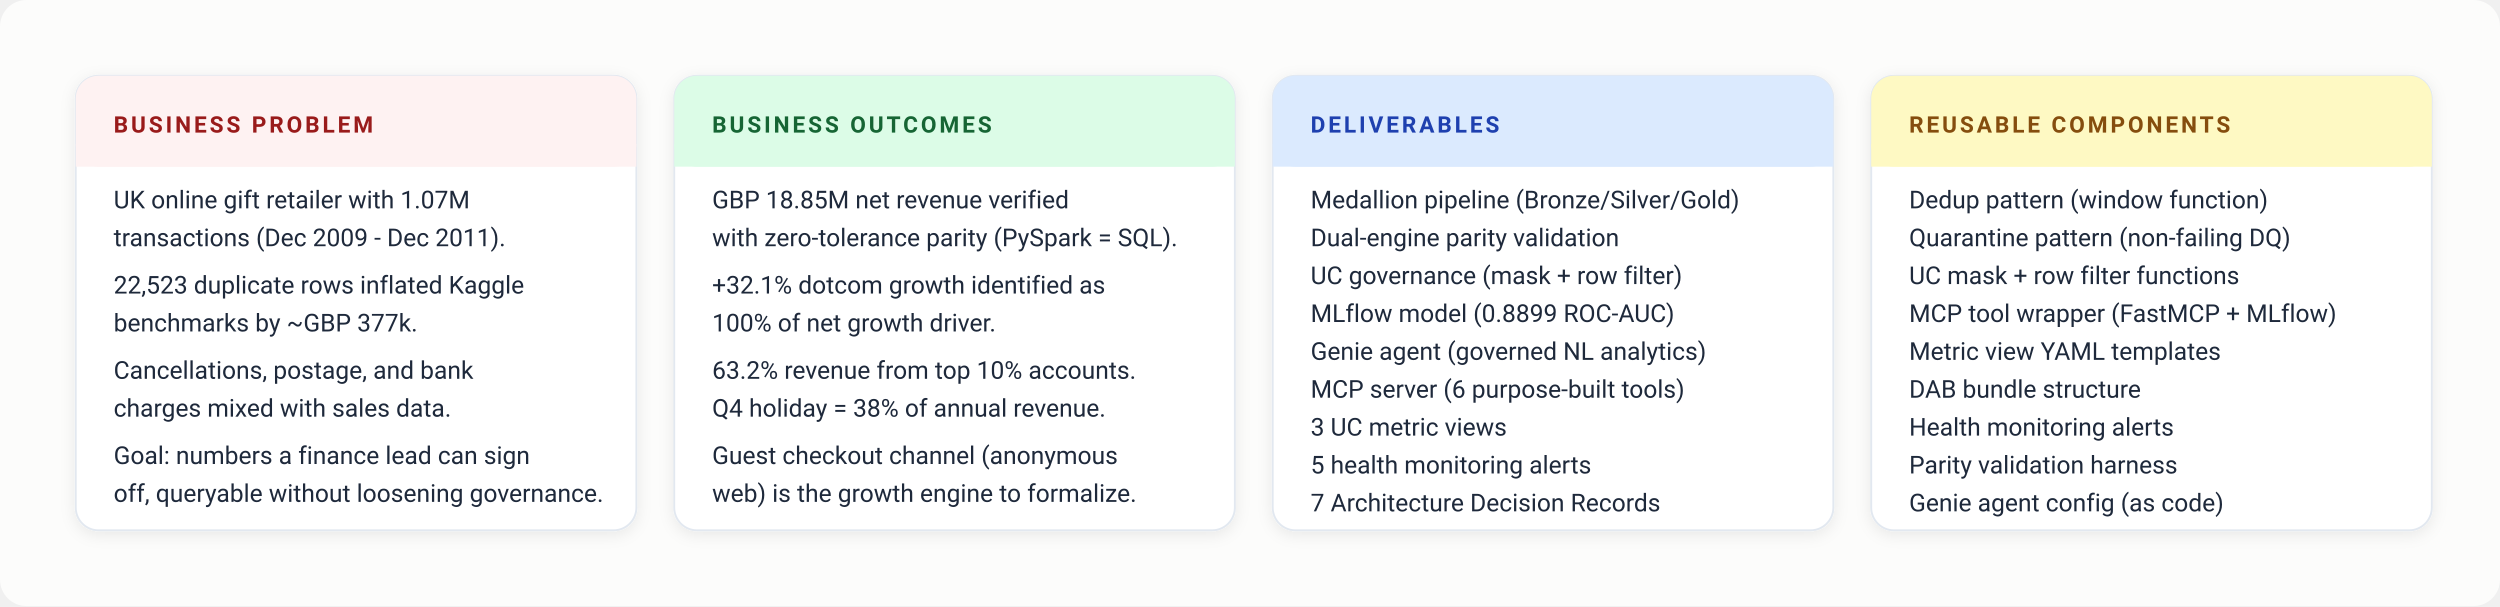
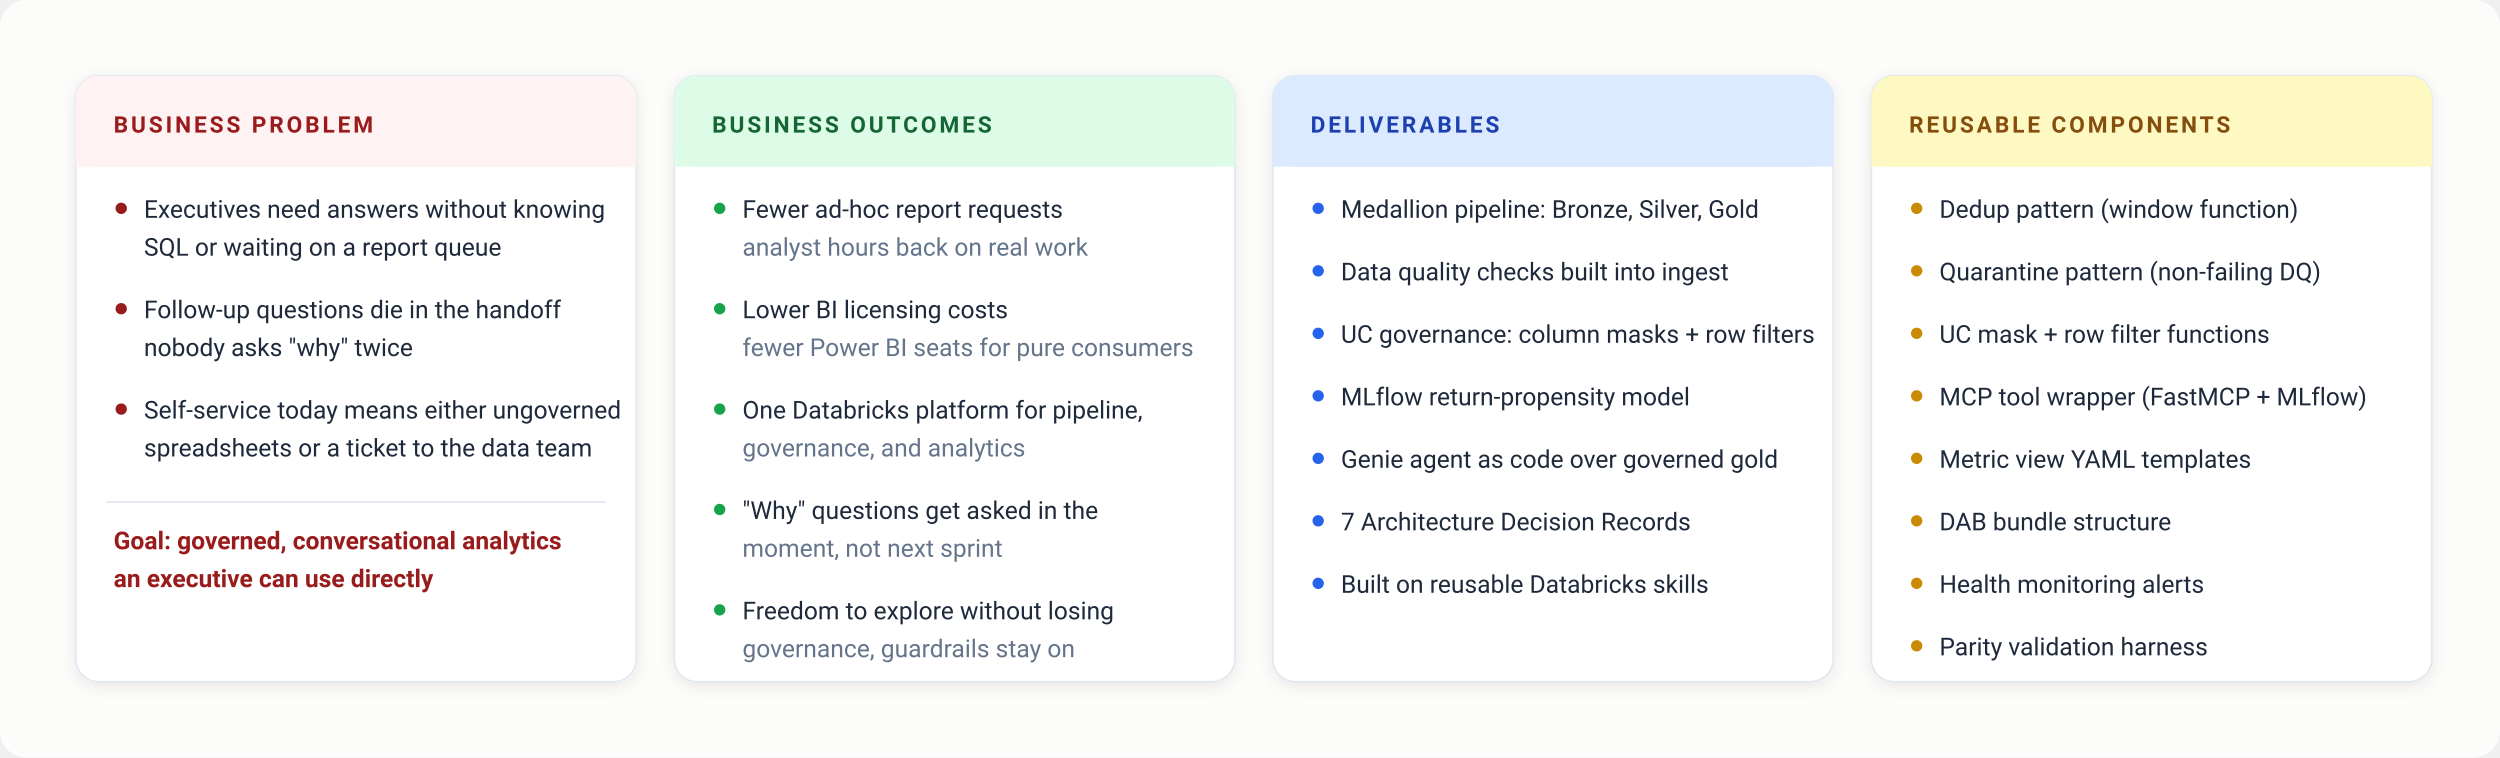
- <svg xmlns="http://www.w3.org/2000/svg" viewBox="0 0 1320 320" width="1320" height="320" role="img" aria-labelledby="ct cd">
+ <svg xmlns="http://www.w3.org/2000/svg" viewBox="0 0 1320 400" width="1320" height="400" role="img" aria-labelledby="ct cd">
  <defs>
    <filter id="sh" x="-10%" y="-10%" width="120%" height="130%">
      <feDropShadow dx="0" dy="2" stdDeviation="4" flood-color="#000" flood-opacity="0.08" />
    </filter>
  </defs>
-   <rect width="1320" height="320" rx="14" fill="#fcfcfb" />
-   <rect x="40" y="40" width="296" height="240" rx="12" fill="#ffffff" stroke="#e2e8f0" stroke-width="1" filter="url(#sh)" />
+   <rect width="1320" height="400" rx="14" fill="#fcfcfb" />
+   <rect x="40" y="40" width="296" height="320" rx="12" fill="#ffffff" stroke="#e2e8f0" stroke-width="1" filter="url(#sh)" />
  <rect x="40" y="40" width="296" height="48" rx="12" fill="#fef2f2" />
  <rect x="40" y="76" width="296" height="12" fill="#fef2f2" />
  <text font-family="-apple-system, BlinkMacSystemFont, 'Segoe UI', Roboto, sans-serif" font-size="12" font-weight="700" letter-spacing="1.5" fill="#991b1b" x="60" y="70">BUSINESS PROBLEM</text>
-   <text font-family="-apple-system, BlinkMacSystemFont, 'Segoe UI', Roboto, sans-serif" font-size="13" fill="#1e293b" x="60" y="110">UK online gift retailer with 1.07M</text>
-   <text font-family="-apple-system, BlinkMacSystemFont, 'Segoe UI', Roboto, sans-serif" font-size="13" fill="#1e293b" x="60" y="130">transactions (Dec 2009 - Dec 2011).</text>
-   <text font-family="-apple-system, BlinkMacSystemFont, 'Segoe UI', Roboto, sans-serif" font-size="13" fill="#1e293b" x="60" y="155">22,523 duplicate rows inflated Kaggle</text>
-   <text font-family="-apple-system, BlinkMacSystemFont, 'Segoe UI', Roboto, sans-serif" font-size="13" fill="#1e293b" x="60" y="175">benchmarks by ~GBP 377k.</text>
-   <text font-family="-apple-system, BlinkMacSystemFont, 'Segoe UI', Roboto, sans-serif" font-size="13" fill="#1e293b" x="60" y="200">Cancellations, postage, and bank</text>
-   <text font-family="-apple-system, BlinkMacSystemFont, 'Segoe UI', Roboto, sans-serif" font-size="13" fill="#1e293b" x="60" y="220">charges mixed with sales data.</text>
-   <text font-family="-apple-system, BlinkMacSystemFont, 'Segoe UI', Roboto, sans-serif" font-size="13" fill="#1e293b" x="60" y="245">Goal: numbers a finance lead can sign</text>
-   <text font-family="-apple-system, BlinkMacSystemFont, 'Segoe UI', Roboto, sans-serif" font-size="13" fill="#1e293b" x="60" y="265">off, queryable without loosening governance.</text>
-   <rect x="356" y="40" width="296" height="240" rx="12" fill="#ffffff" stroke="#e2e8f0" stroke-width="1" filter="url(#sh)" />
+   <circle cx="64" cy="110" r="3" fill="#991b1b" />
+   <text font-family="-apple-system, BlinkMacSystemFont, 'Segoe UI', Roboto, sans-serif" font-size="13" fill="#1e293b" x="76" y="115">Executives need answers without knowing</text>
+   <text font-family="-apple-system, BlinkMacSystemFont, 'Segoe UI', Roboto, sans-serif" font-size="13" fill="#1e293b" x="76" y="135">SQL or waiting on a report queue</text>
+   <circle cx="64" cy="163" r="3" fill="#991b1b" />
+   <text font-family="-apple-system, BlinkMacSystemFont, 'Segoe UI', Roboto, sans-serif" font-size="13" fill="#1e293b" x="76" y="168">Follow-up questions die in the handoff</text>
+   <text font-family="-apple-system, BlinkMacSystemFont, 'Segoe UI', Roboto, sans-serif" font-size="13" fill="#1e293b" x="76" y="188">nobody asks "why" twice</text>
+   <circle cx="64" cy="216" r="3" fill="#991b1b" />
+   <text font-family="-apple-system, BlinkMacSystemFont, 'Segoe UI', Roboto, sans-serif" font-size="13" fill="#1e293b" x="76" y="221">Self-service today means either ungoverned</text>
+   <text font-family="-apple-system, BlinkMacSystemFont, 'Segoe UI', Roboto, sans-serif" font-size="13" fill="#1e293b" x="76" y="241">spreadsheets or a ticket to the data team</text>
+   <line x1="56" y1="265" x2="320" y2="265" stroke="#e2e8f0" stroke-width="1" />
+   <text font-family="-apple-system, BlinkMacSystemFont, 'Segoe UI', Roboto, sans-serif" font-size="13" font-weight="600" fill="#991b1b" x="60" y="290">Goal: governed, conversational analytics</text>
+   <text font-family="-apple-system, BlinkMacSystemFont, 'Segoe UI', Roboto, sans-serif" font-size="13" font-weight="600" fill="#991b1b" x="60" y="310">an executive can use directly</text>
+   <rect x="356" y="40" width="296" height="320" rx="12" fill="#ffffff" stroke="#e2e8f0" stroke-width="1" filter="url(#sh)" />
  <rect x="356" y="40" width="296" height="48" rx="12" fill="#dcfce7" />
  <rect x="356" y="76" width="296" height="12" fill="#dcfce7" />
  <text font-family="-apple-system, BlinkMacSystemFont, 'Segoe UI', Roboto, sans-serif" font-size="12" font-weight="700" letter-spacing="1.5" fill="#166534" x="376" y="70">BUSINESS OUTCOMES</text>
-   <text font-family="-apple-system, BlinkMacSystemFont, 'Segoe UI', Roboto, sans-serif" font-size="13" fill="#1e293b" x="376" y="110">GBP 18.85M net revenue verified</text>
-   <text font-family="-apple-system, BlinkMacSystemFont, 'Segoe UI', Roboto, sans-serif" font-size="13" fill="#1e293b" x="376" y="130">with zero-tolerance parity (PySpark = SQL).</text>
-   <text font-family="-apple-system, BlinkMacSystemFont, 'Segoe UI', Roboto, sans-serif" font-size="13" fill="#1e293b" x="376" y="155">+32.1% dotcom growth identified as</text>
-   <text font-family="-apple-system, BlinkMacSystemFont, 'Segoe UI', Roboto, sans-serif" font-size="13" fill="#1e293b" x="376" y="175">100% of net growth driver.</text>
-   <text font-family="-apple-system, BlinkMacSystemFont, 'Segoe UI', Roboto, sans-serif" font-size="13" fill="#1e293b" x="376" y="200">63.2% revenue from top 10% accounts.</text>
-   <text font-family="-apple-system, BlinkMacSystemFont, 'Segoe UI', Roboto, sans-serif" font-size="13" fill="#1e293b" x="376" y="220">Q4 holiday = 38% of annual revenue.</text>
-   <text font-family="-apple-system, BlinkMacSystemFont, 'Segoe UI', Roboto, sans-serif" font-size="13" fill="#1e293b" x="376" y="245">Guest checkout channel (anonymous</text>
-   <text font-family="-apple-system, BlinkMacSystemFont, 'Segoe UI', Roboto, sans-serif" font-size="13" fill="#1e293b" x="376" y="265">web) is the growth engine to formalize.</text>
-   <rect x="672" y="40" width="296" height="240" rx="12" fill="#ffffff" stroke="#e2e8f0" stroke-width="1" filter="url(#sh)" />
+   <circle cx="380" cy="110" r="3" fill="#16a34a" />
+   <text font-family="-apple-system, BlinkMacSystemFont, 'Segoe UI', Roboto, sans-serif" font-size="13" fill="#1e293b" x="392" y="115">Fewer ad-hoc report requests</text>
+   <text font-family="-apple-system, BlinkMacSystemFont, 'Segoe UI', Roboto, sans-serif" font-size="13" fill="#64748b" x="392" y="135">analyst hours back on real work</text>
+   <circle cx="380" cy="163" r="3" fill="#16a34a" />
+   <text font-family="-apple-system, BlinkMacSystemFont, 'Segoe UI', Roboto, sans-serif" font-size="13" fill="#1e293b" x="392" y="168">Lower BI licensing costs</text>
+   <text font-family="-apple-system, BlinkMacSystemFont, 'Segoe UI', Roboto, sans-serif" font-size="13" fill="#64748b" x="392" y="188">fewer Power BI seats for pure consumers</text>
+   <circle cx="380" cy="216" r="3" fill="#16a34a" />
+   <text font-family="-apple-system, BlinkMacSystemFont, 'Segoe UI', Roboto, sans-serif" font-size="13" fill="#1e293b" x="392" y="221">One Databricks platform for pipeline,</text>
+   <text font-family="-apple-system, BlinkMacSystemFont, 'Segoe UI', Roboto, sans-serif" font-size="13" fill="#64748b" x="392" y="241">governance, and analytics</text>
+   <circle cx="380" cy="269" r="3" fill="#16a34a" />
+   <text font-family="-apple-system, BlinkMacSystemFont, 'Segoe UI', Roboto, sans-serif" font-size="13" fill="#1e293b" x="392" y="274">"Why" questions get asked in the</text>
+   <text font-family="-apple-system, BlinkMacSystemFont, 'Segoe UI', Roboto, sans-serif" font-size="13" fill="#64748b" x="392" y="294">moment, not next sprint</text>
+   <circle cx="380" cy="322" r="3" fill="#16a34a" />
+   <text font-family="-apple-system, BlinkMacSystemFont, 'Segoe UI', Roboto, sans-serif" font-size="13" fill="#1e293b" x="392" y="327">Freedom to explore without losing</text>
+   <text font-family="-apple-system, BlinkMacSystemFont, 'Segoe UI', Roboto, sans-serif" font-size="13" fill="#64748b" x="392" y="347">governance, guardrails stay on</text>
+   <rect x="672" y="40" width="296" height="320" rx="12" fill="#ffffff" stroke="#e2e8f0" stroke-width="1" filter="url(#sh)" />
  <rect x="672" y="40" width="296" height="48" rx="12" fill="#dbeafe" />
  <rect x="672" y="76" width="296" height="12" fill="#dbeafe" />
  <text font-family="-apple-system, BlinkMacSystemFont, 'Segoe UI', Roboto, sans-serif" font-size="12" font-weight="700" letter-spacing="1.5" fill="#1e40af" x="692" y="70">DELIVERABLES</text>
-   <text font-family="-apple-system, BlinkMacSystemFont, 'Segoe UI', Roboto, sans-serif" font-size="13" fill="#1e293b" x="692" y="110">Medallion pipeline (Bronze/Silver/Gold)</text>
-   <text font-family="-apple-system, BlinkMacSystemFont, 'Segoe UI', Roboto, sans-serif" font-size="13" fill="#1e293b" x="692" y="130">Dual-engine parity validation</text>
-   <text font-family="-apple-system, BlinkMacSystemFont, 'Segoe UI', Roboto, sans-serif" font-size="13" fill="#1e293b" x="692" y="150">UC governance (mask + row filter)</text>
-   <text font-family="-apple-system, BlinkMacSystemFont, 'Segoe UI', Roboto, sans-serif" font-size="13" fill="#1e293b" x="692" y="170">MLflow model (0.8899 ROC-AUC)</text>
-   <text font-family="-apple-system, BlinkMacSystemFont, 'Segoe UI', Roboto, sans-serif" font-size="13" fill="#1e293b" x="692" y="190">Genie agent (governed NL analytics)</text>
-   <text font-family="-apple-system, BlinkMacSystemFont, 'Segoe UI', Roboto, sans-serif" font-size="13" fill="#1e293b" x="692" y="210">MCP server (6 purpose-built tools)</text>
-   <text font-family="-apple-system, BlinkMacSystemFont, 'Segoe UI', Roboto, sans-serif" font-size="13" fill="#1e293b" x="692" y="230">3 UC metric views</text>
-   <text font-family="-apple-system, BlinkMacSystemFont, 'Segoe UI', Roboto, sans-serif" font-size="13" fill="#1e293b" x="692" y="250">5 health monitoring alerts</text>
-   <text font-family="-apple-system, BlinkMacSystemFont, 'Segoe UI', Roboto, sans-serif" font-size="13" fill="#1e293b" x="692" y="270">7 Architecture Decision Records</text>
-   <rect x="988" y="40" width="296" height="240" rx="12" fill="#ffffff" stroke="#e2e8f0" stroke-width="1" filter="url(#sh)" />
+   <circle cx="696" cy="110" r="3" fill="#2563eb" />
+   <text font-family="-apple-system, BlinkMacSystemFont, 'Segoe UI', Roboto, sans-serif" font-size="13" fill="#1e293b" x="708" y="115">Medallion pipeline: Bronze, Silver, Gold</text>
+   <circle cx="696" cy="143" r="3" fill="#2563eb" />
+   <text font-family="-apple-system, BlinkMacSystemFont, 'Segoe UI', Roboto, sans-serif" font-size="13" fill="#1e293b" x="708" y="148">Data quality checks built into ingest</text>
+   <circle cx="696" cy="176" r="3" fill="#2563eb" />
+   <text font-family="-apple-system, BlinkMacSystemFont, 'Segoe UI', Roboto, sans-serif" font-size="13" fill="#1e293b" x="708" y="181">UC governance: column masks + row filters</text>
+   <circle cx="696" cy="209" r="3" fill="#2563eb" />
+   <text font-family="-apple-system, BlinkMacSystemFont, 'Segoe UI', Roboto, sans-serif" font-size="13" fill="#1e293b" x="708" y="214">MLflow return-propensity model</text>
+   <circle cx="696" cy="242" r="3" fill="#2563eb" />
+   <text font-family="-apple-system, BlinkMacSystemFont, 'Segoe UI', Roboto, sans-serif" font-size="13" fill="#1e293b" x="708" y="247">Genie agent as code over governed gold</text>
+   <circle cx="696" cy="275" r="3" fill="#2563eb" />
+   <text font-family="-apple-system, BlinkMacSystemFont, 'Segoe UI', Roboto, sans-serif" font-size="13" fill="#1e293b" x="708" y="280">7 Architecture Decision Records</text>
+   <circle cx="696" cy="308" r="3" fill="#2563eb" />
+   <text font-family="-apple-system, BlinkMacSystemFont, 'Segoe UI', Roboto, sans-serif" font-size="13" fill="#1e293b" x="708" y="313">Built on reusable Databricks skills</text>
+   <rect x="988" y="40" width="296" height="320" rx="12" fill="#ffffff" stroke="#e2e8f0" stroke-width="1" filter="url(#sh)" />
  <rect x="988" y="40" width="296" height="48" rx="12" fill="#fef9c3" />
  <rect x="988" y="76" width="296" height="12" fill="#fef9c3" />
  <text font-family="-apple-system, BlinkMacSystemFont, 'Segoe UI', Roboto, sans-serif" font-size="12" font-weight="700" letter-spacing="1.5" fill="#854d0e" x="1008" y="70">REUSABLE COMPONENTS</text>
-   <text font-family="-apple-system, BlinkMacSystemFont, 'Segoe UI', Roboto, sans-serif" font-size="13" fill="#1e293b" x="1008" y="110">Dedup pattern (window function)</text>
-   <text font-family="-apple-system, BlinkMacSystemFont, 'Segoe UI', Roboto, sans-serif" font-size="13" fill="#1e293b" x="1008" y="130">Quarantine pattern (non-failing DQ)</text>
-   <text font-family="-apple-system, BlinkMacSystemFont, 'Segoe UI', Roboto, sans-serif" font-size="13" fill="#1e293b" x="1008" y="150">UC mask + row filter functions</text>
-   <text font-family="-apple-system, BlinkMacSystemFont, 'Segoe UI', Roboto, sans-serif" font-size="13" fill="#1e293b" x="1008" y="170">MCP tool wrapper (FastMCP + MLflow)</text>
-   <text font-family="-apple-system, BlinkMacSystemFont, 'Segoe UI', Roboto, sans-serif" font-size="13" fill="#1e293b" x="1008" y="190">Metric view YAML templates</text>
-   <text font-family="-apple-system, BlinkMacSystemFont, 'Segoe UI', Roboto, sans-serif" font-size="13" fill="#1e293b" x="1008" y="210">DAB bundle structure</text>
-   <text font-family="-apple-system, BlinkMacSystemFont, 'Segoe UI', Roboto, sans-serif" font-size="13" fill="#1e293b" x="1008" y="230">Health monitoring alerts</text>
-   <text font-family="-apple-system, BlinkMacSystemFont, 'Segoe UI', Roboto, sans-serif" font-size="13" fill="#1e293b" x="1008" y="250">Parity validation harness</text>
-   <text font-family="-apple-system, BlinkMacSystemFont, 'Segoe UI', Roboto, sans-serif" font-size="13" fill="#1e293b" x="1008" y="270">Genie agent config (as code)</text>
+   <circle cx="1012" cy="110" r="3" fill="#ca8a04" />
+   <text font-family="-apple-system, BlinkMacSystemFont, 'Segoe UI', Roboto, sans-serif" font-size="13" fill="#1e293b" x="1024" y="115">Dedup pattern (window function)</text>
+   <circle cx="1012" cy="143" r="3" fill="#ca8a04" />
+   <text font-family="-apple-system, BlinkMacSystemFont, 'Segoe UI', Roboto, sans-serif" font-size="13" fill="#1e293b" x="1024" y="148">Quarantine pattern (non-failing DQ)</text>
+   <circle cx="1012" cy="176" r="3" fill="#ca8a04" />
+   <text font-family="-apple-system, BlinkMacSystemFont, 'Segoe UI', Roboto, sans-serif" font-size="13" fill="#1e293b" x="1024" y="181">UC mask + row filter functions</text>
+   <circle cx="1012" cy="209" r="3" fill="#ca8a04" />
+   <text font-family="-apple-system, BlinkMacSystemFont, 'Segoe UI', Roboto, sans-serif" font-size="13" fill="#1e293b" x="1024" y="214">MCP tool wrapper (FastMCP + MLflow)</text>
+   <circle cx="1012" cy="242" r="3" fill="#ca8a04" />
+   <text font-family="-apple-system, BlinkMacSystemFont, 'Segoe UI', Roboto, sans-serif" font-size="13" fill="#1e293b" x="1024" y="247">Metric view YAML templates</text>
+   <circle cx="1012" cy="275" r="3" fill="#ca8a04" />
+   <text font-family="-apple-system, BlinkMacSystemFont, 'Segoe UI', Roboto, sans-serif" font-size="13" fill="#1e293b" x="1024" y="280">DAB bundle structure</text>
+   <circle cx="1012" cy="308" r="3" fill="#ca8a04" />
+   <text font-family="-apple-system, BlinkMacSystemFont, 'Segoe UI', Roboto, sans-serif" font-size="13" fill="#1e293b" x="1024" y="313">Health monitoring alerts</text>
+   <circle cx="1012" cy="341" r="3" fill="#ca8a04" />
+   <text font-family="-apple-system, BlinkMacSystemFont, 'Segoe UI', Roboto, sans-serif" font-size="13" fill="#1e293b" x="1024" y="346">Parity validation harness</text>
</svg>
